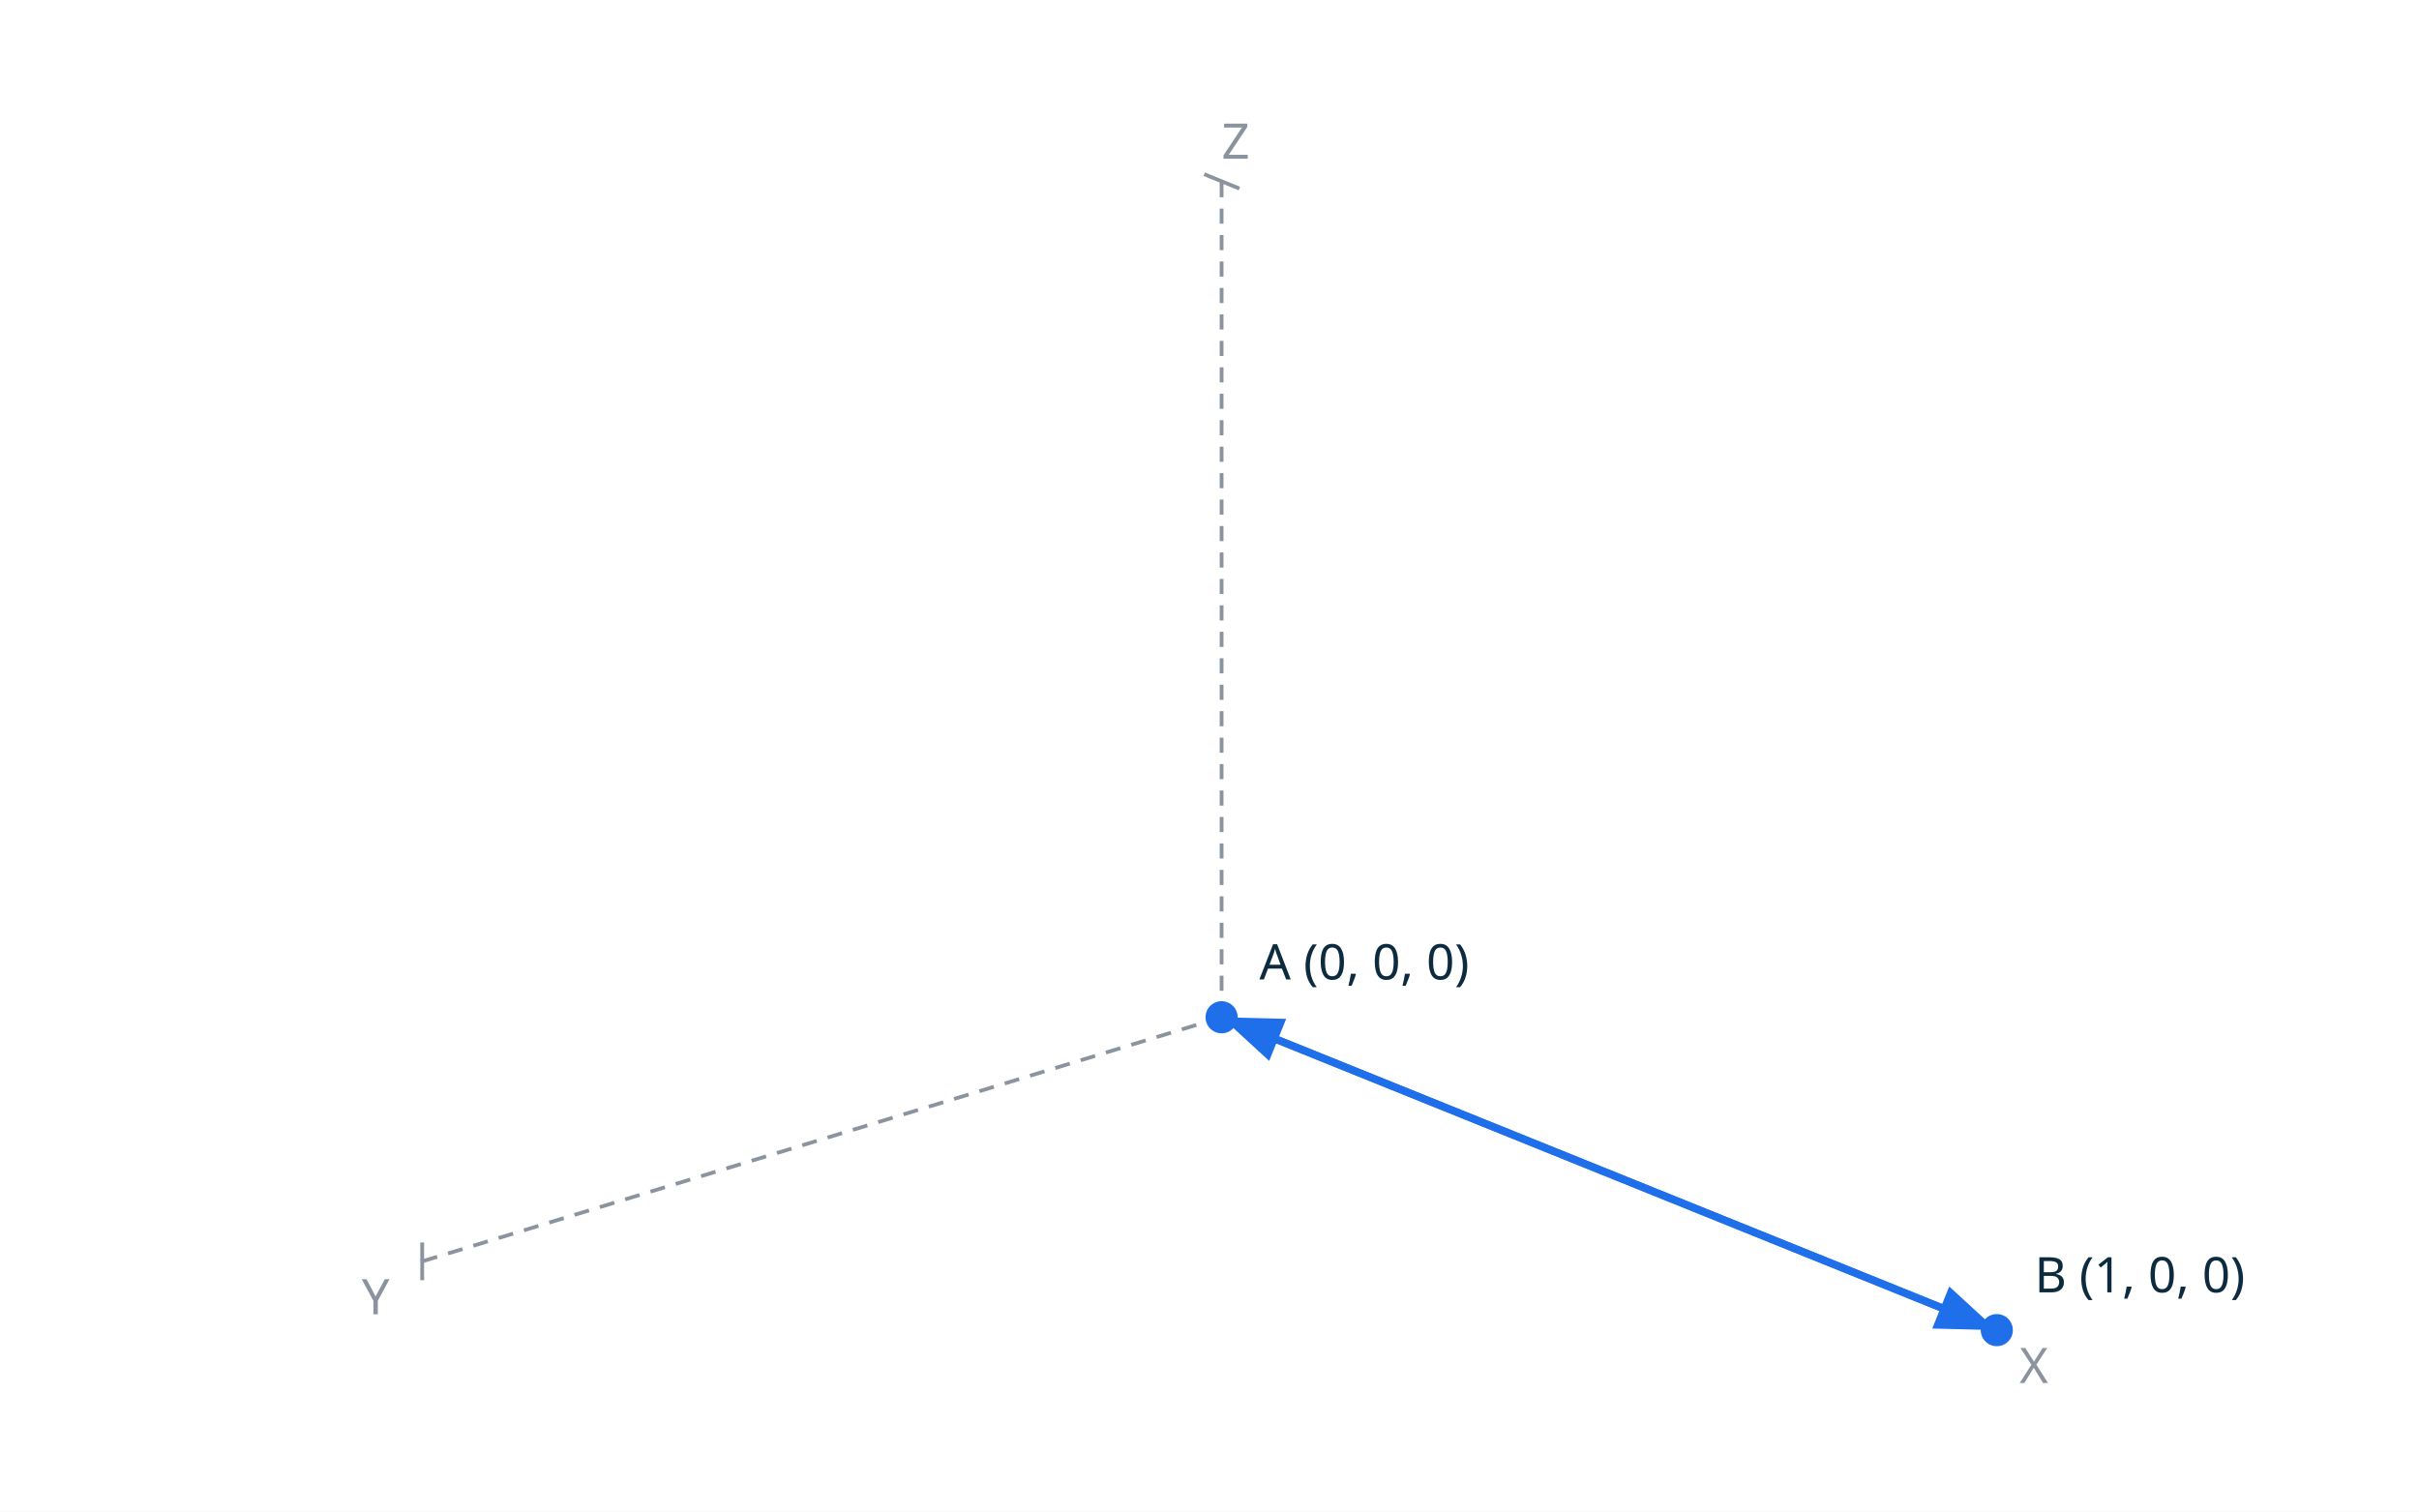
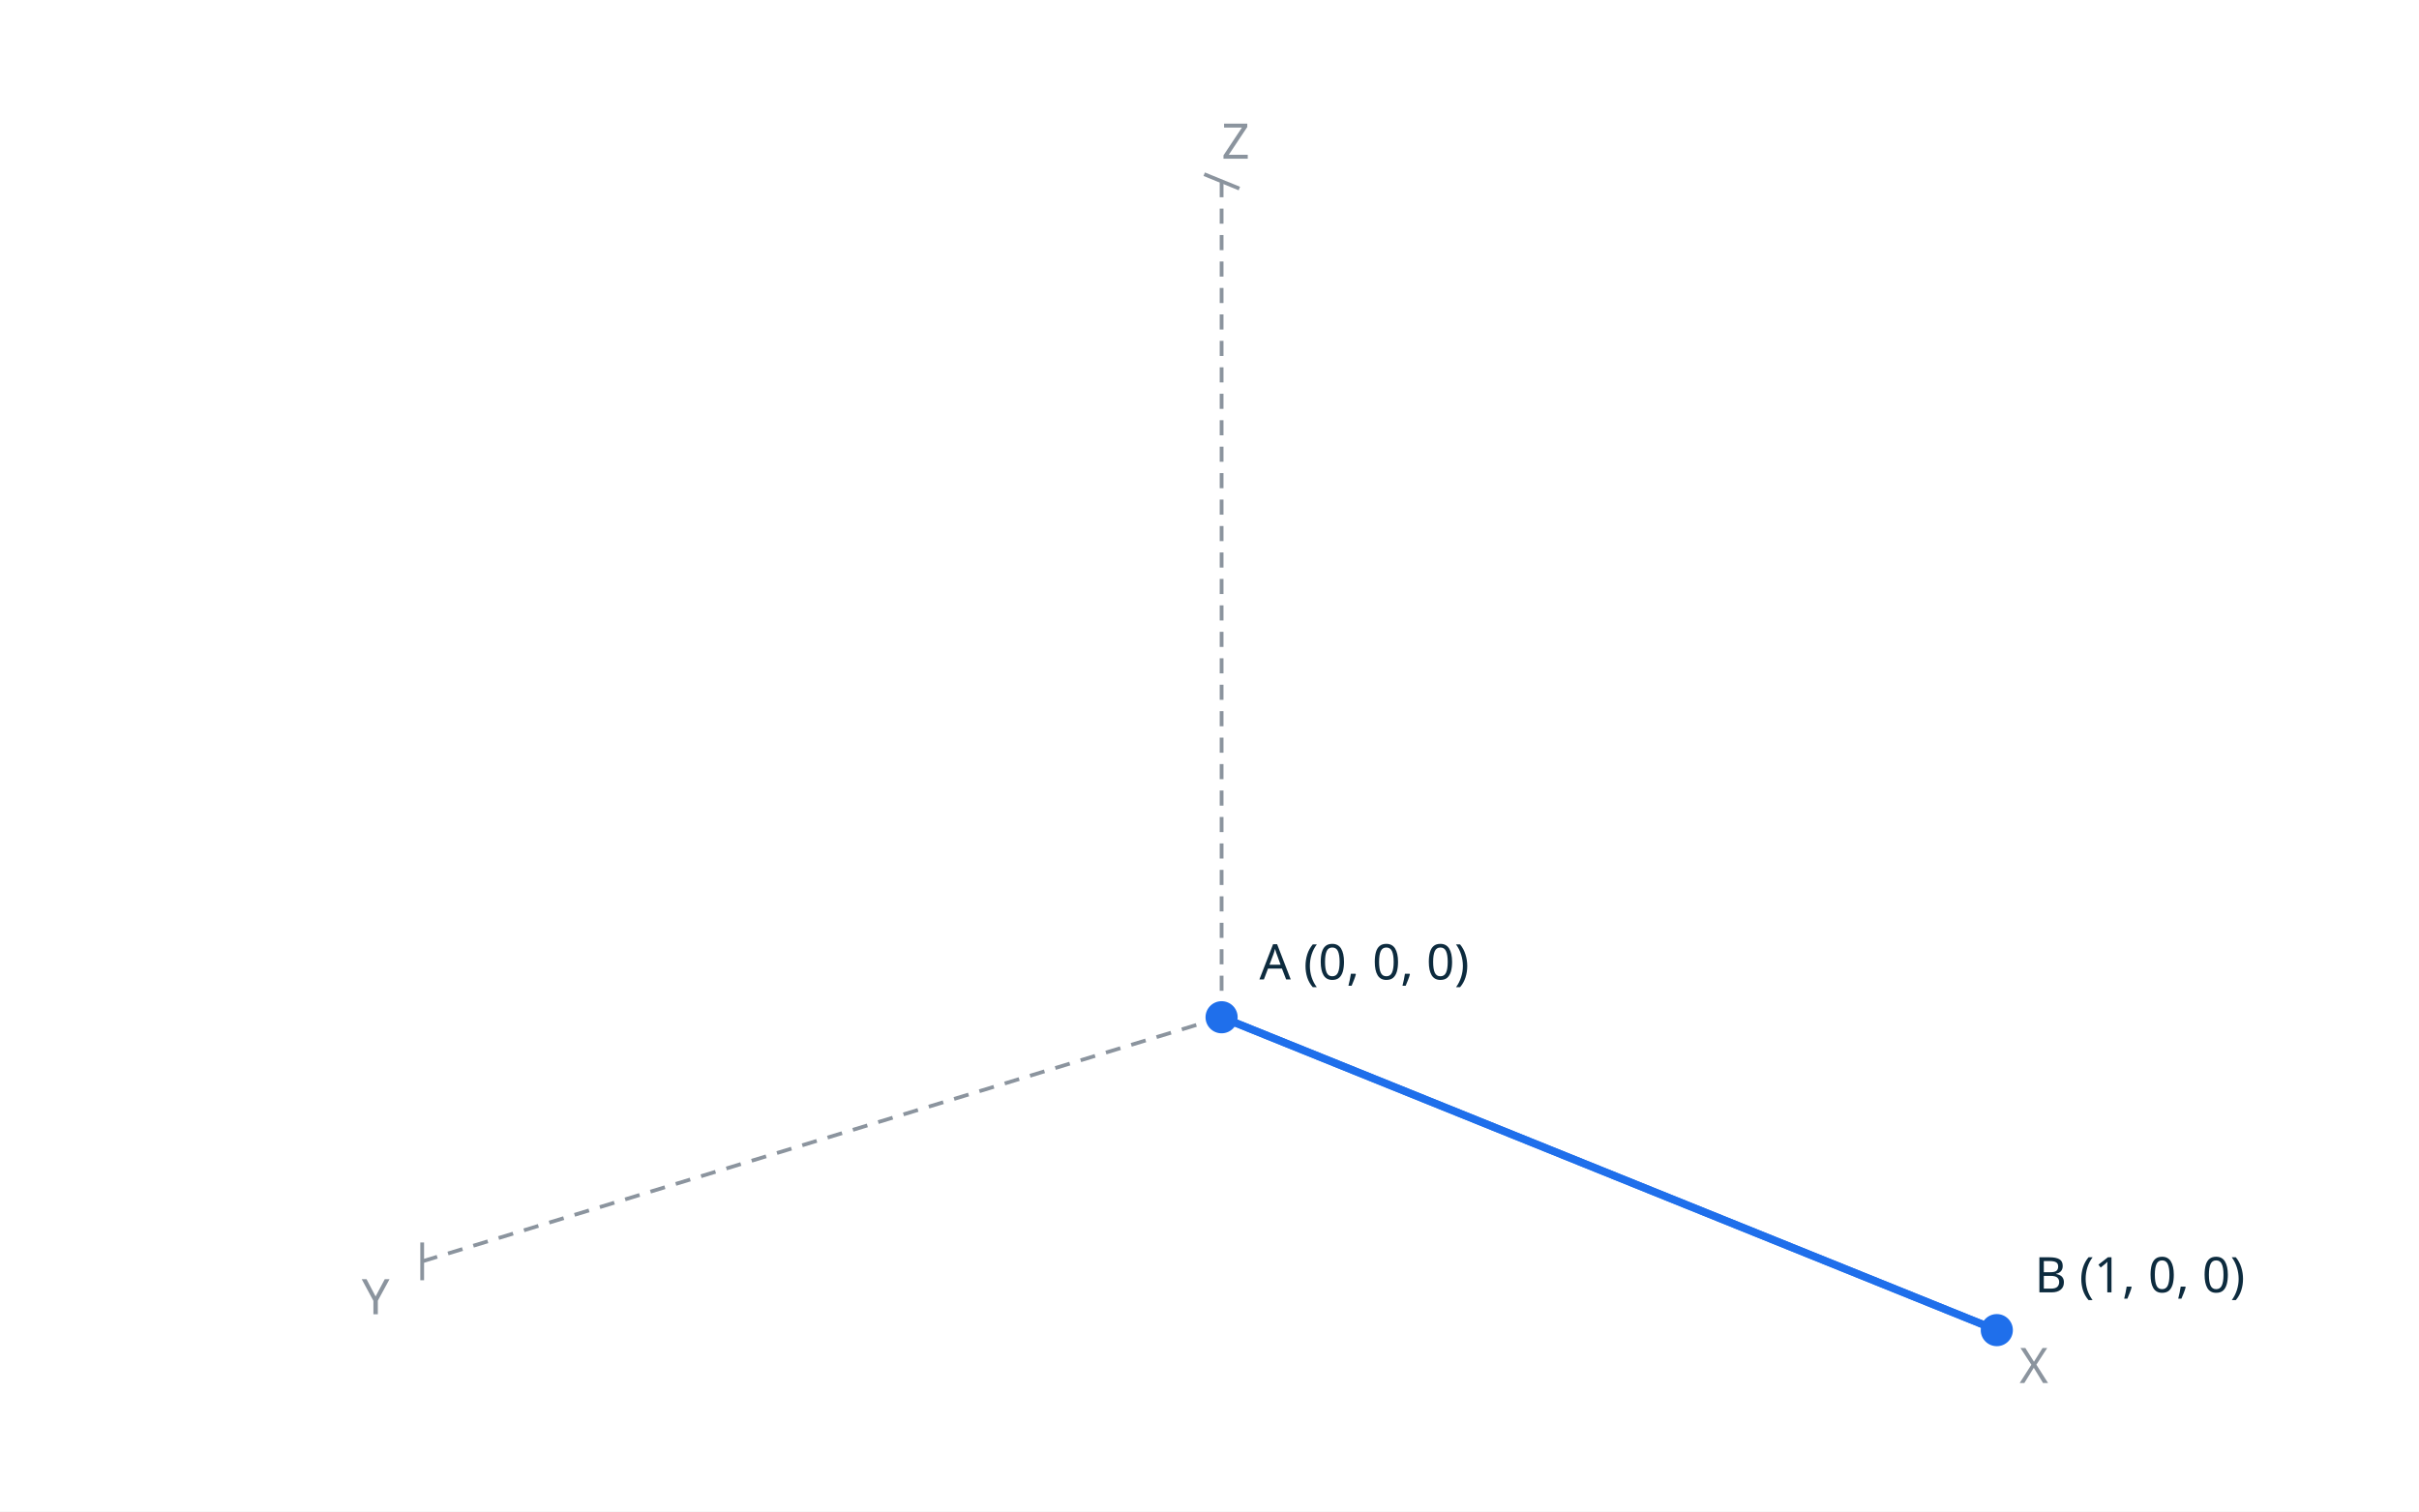
<svg xmlns="http://www.w3.org/2000/svg" viewBox="0 0 640 400" width="640" height="400">
  <rect width="640" height="400" fill="#ffffff" />
  <circle cx="323.2" cy="269.2" r="2.5" fill="#ffffff" stroke="#6e7781" stroke-width="1.0" />
  <circle cx="323.2" cy="269.2" r="2.5" fill="#ffffff" stroke="#6e7781" stroke-width="1.0" />
  <line x1="323.2" y1="269.2" x2="528.3" y2="352.0" stroke="#6e7781" stroke-width="1.0" stroke-dasharray="4 3" />
  <circle cx="528.3" cy="352.0" r="2.5" fill="#ffffff" stroke="#6e7781" stroke-width="1.0" />
  <circle cx="528.3" cy="352.0" r="2.5" fill="#ffffff" stroke="#6e7781" stroke-width="1.0" />
  <line x1="323.2" y1="269.2" x2="528.3" y2="352.0" stroke="#8b949e" stroke-width="1.0" stroke-dasharray="4 3" />
  <text x="534.3" y="366.0" fill="#8b949e" font-family="sans-serif" font-size="13">X</text>
  <line x1="323.2" y1="269.2" x2="111.7" y2="333.8" stroke="#8b949e" stroke-width="1.0" stroke-dasharray="4 3" />
  <text x="95.7" y="347.8" fill="#8b949e" font-family="sans-serif" font-size="13">Y</text>
  <line x1="323.2" y1="269.2" x2="323.2" y2="48.0" stroke="#8b949e" stroke-width="1.0" stroke-dasharray="4 3" />
  <text x="323.2" y="42.0" fill="#8b949e" font-family="sans-serif" font-size="13">Z</text>
  <circle cx="323.2" cy="269.2" r="2.5" fill="#8b949e" />
  <line x1="533.1" y1="350.5" x2="523.5" y2="353.5" stroke="#8b949e" stroke-width="1.0" />
  <line x1="111.7" y1="338.8" x2="111.7" y2="328.8" stroke="#8b949e" stroke-width="1.0" />
  <line x1="318.6" y1="46.1" x2="327.9" y2="49.9" stroke="#8b949e" stroke-width="1.0" />
  <circle cx="323.2" cy="269.2" r="5.0" fill="#1f6feb" stroke="#ffffff" stroke-width="1.5" />
  <text x="333.2" y="259.2" fill="#0d2b3e" font-family="sans-serif" font-size="13">A (0, 0, 0)</text>
  <circle cx="528.3" cy="352.0" r="5.0" fill="#1f6feb" stroke="#ffffff" stroke-width="1.5" />
  <text x="538.3" y="342.0" fill="#0d2b3e" font-family="sans-serif" font-size="13">B (1, 0, 0)</text>
  <defs>
    <marker id="arrow" markerWidth="10" markerHeight="10" refX="8" refY="3" orient="auto">
      <path d="M0,0 L8,3 L0,6 z" fill="#1a7f37" />
    </marker>
    <marker id="arrow1" markerWidth="10" markerHeight="10" refX="8" refY="3" orient="auto">
      <path d="M0,0 L8,3 L0,6 z" fill="#1f6feb" />
    </marker>
  </defs>
-   <line x1="323.2" y1="269.2" x2="528.3" y2="352.0" stroke="#1f6feb" stroke-width="2.0" marker-end="url(#arrow1)" />
-   <line x1="528.3" y1="352.0" x2="323.2" y2="269.2" stroke="#1f6feb" stroke-width="2.0" marker-end="url(#arrow1)" />
+   <line x1="323.2" y1="269.2" x2="528.3" y2="352.0" stroke="#1f6feb" stroke-width="2.0" />
+   <line x1="528.3" y1="352.0" x2="323.2" y2="269.2" stroke="#1f6feb" stroke-width="2.0" />
</svg>
